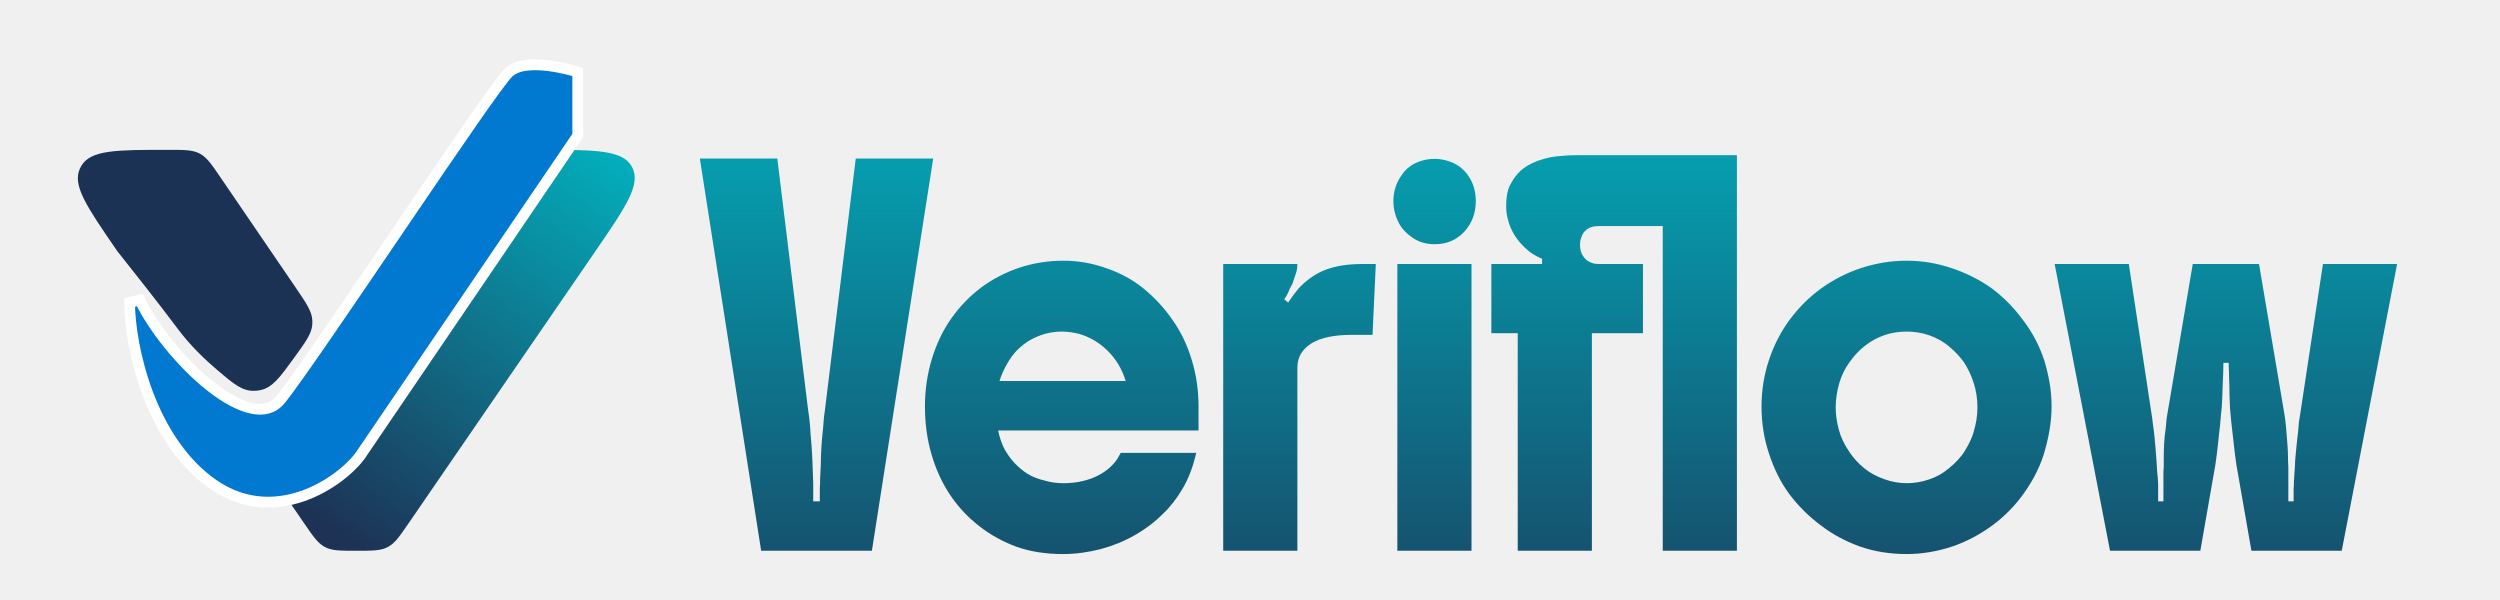
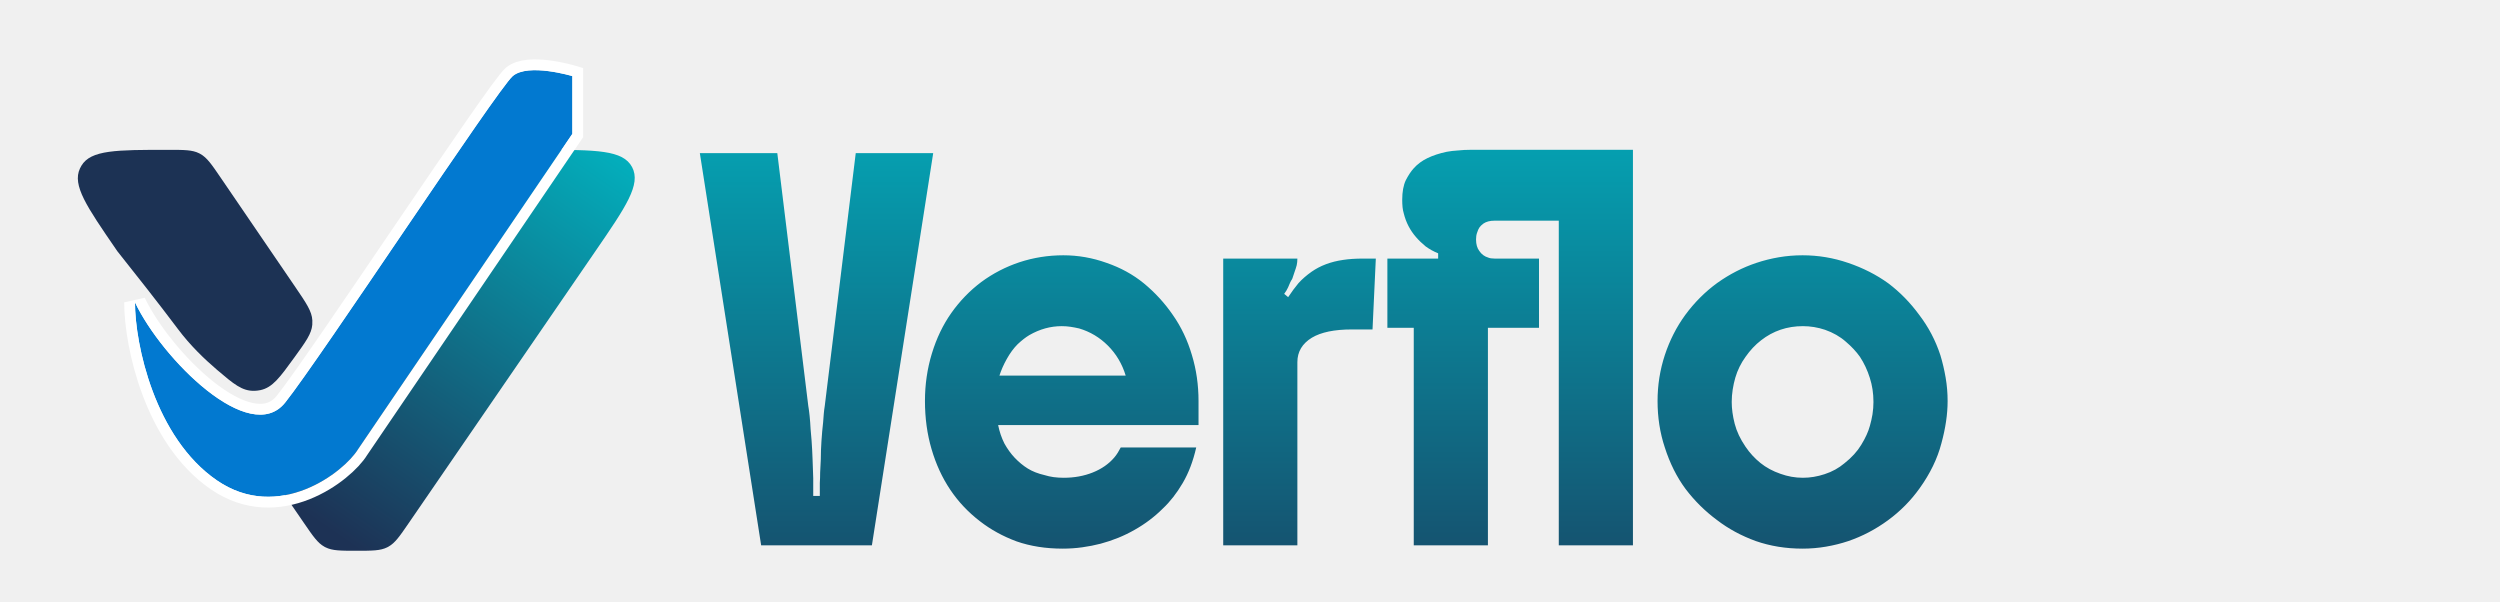
- <svg xmlns="http://www.w3.org/2000/svg" width="463" height="111" viewBox="0 0 463 111" fill="none">
-   <path d="M75.676 96.906C74.002 99.344 73.165 100.563 71.927 101.249C71.853 101.29 71.778 101.329 71.702 101.367C70.436 102 68.957 102 65.999 102C63.042 102 61.563 102 60.297 101.367C60.221 101.329 60.146 101.29 60.072 101.249C58.834 100.563 57.997 99.344 56.323 96.906L52.059 90.696C49.364 86.771 48.017 84.809 48.191 82.683C48.205 82.522 48.224 82.362 48.25 82.203C48.595 80.097 50.376 78.519 53.938 75.362L62.89 67.428C63.398 66.977 64.186 67.075 64.569 67.636C65.016 68.291 65.984 68.291 66.431 67.636L90.073 32.986C91.822 30.422 92.697 29.14 94.013 28.445C95.328 27.75 96.88 27.75 99.985 27.75H100.362C110.375 27.75 115.382 27.75 117.069 30.955C118.756 34.16 115.922 38.287 110.255 46.542L75.676 96.906Z" fill="url(#paint0_linear_10_127)" />
-   <path d="M33 61C35.154 63.873 37.76 66.423 40.215 68.512C43.299 71.136 44.841 72.448 47.146 72.381C47.468 72.372 47.906 72.32 48.221 72.252C50.477 71.773 51.821 69.919 54.508 66.213C56.635 63.278 57.699 61.81 57.836 60.136C57.857 59.868 57.861 59.599 57.847 59.331C57.758 57.654 56.737 56.157 54.694 53.163L40.85 32.875C39.176 30.421 38.339 29.194 37.096 28.504C37.023 28.464 36.95 28.425 36.876 28.388C35.605 27.75 34.12 27.75 31.149 27.75C21.586 27.75 16.804 27.75 15.065 30.712C14.971 30.872 14.884 31.036 14.806 31.204C13.348 34.314 16.055 38.257 21.468 46.141L21.75 46.552C24.774 50.342 29.35 56.133 33 61Z" fill="#1C3254" />
-   <path d="M97.79 12.06C99.064 11.935 100.438 12.021 101.679 12.18C102.925 12.34 104.074 12.578 104.908 12.776C105.326 12.876 105.668 12.966 105.906 13.031C106.026 13.064 106.12 13.09 106.185 13.108C106.217 13.118 106.242 13.126 106.26 13.131C106.268 13.133 106.275 13.135 106.28 13.137C106.283 13.137 106.285 13.138 106.286 13.139H106.288L106.289 13.14L107 13.354V25.097L106.827 25.352L67.145 83.748C65.701 86.084 61.852 89.597 56.919 91.549C51.901 93.534 45.635 93.949 39.568 89.767C33.609 85.659 29.727 79.168 27.336 72.792C24.943 66.412 24 60.031 24 56L25.903 55.57C28.333 60.672 33.55 67.247 38.949 71.512C41.654 73.648 44.315 75.132 46.62 75.619C48.864 76.093 50.688 75.621 52.036 73.927C55.278 69.853 65.062 55.407 74.439 41.602C79.118 34.715 83.685 28.002 87.262 22.856C89.049 20.284 90.594 18.098 91.783 16.475C92.377 15.664 92.888 14.986 93.298 14.47C93.688 13.978 94.04 13.565 94.302 13.339C95.246 12.525 96.538 12.184 97.79 12.06Z" fill="#0279D0" stroke="white" stroke-width="2" />
-   <path d="M143.956 29.358L149.694 76.179C149.775 76.626 149.857 77.237 149.938 78.01C150.019 78.783 150.08 79.597 150.121 80.452C150.202 81.266 150.263 81.978 150.304 82.588C150.386 83.728 150.447 84.888 150.487 86.068C150.528 87.248 150.569 88.408 150.609 89.547C150.609 90.117 150.609 90.666 150.609 91.195V92.844H151.83C151.83 91.907 151.83 91.114 151.83 90.463C151.871 89.812 151.891 89.16 151.891 88.509C151.932 87.858 151.973 87.044 152.013 86.068C152.013 85.01 152.054 83.87 152.135 82.649C152.217 81.428 152.319 80.289 152.441 79.231C152.481 78.702 152.522 78.173 152.563 77.644C152.603 77.155 152.665 76.667 152.746 76.179L158.484 29.358H172.829L161.475 102H140.965L129.61 29.358H143.956ZM221.967 75.263V79.719H184.853C185.097 80.94 185.484 82.079 186.013 83.138C186.582 84.155 187.213 85.03 187.905 85.762C188.678 86.576 189.492 87.248 190.347 87.777C191.201 88.306 192.239 88.713 193.46 88.998C193.989 89.16 194.538 89.283 195.108 89.364C195.719 89.445 196.349 89.486 197.001 89.486C198.954 89.486 200.745 89.16 202.372 88.509C204 87.858 205.323 86.943 206.34 85.762C206.584 85.478 206.808 85.172 207.012 84.847C207.215 84.521 207.398 84.196 207.561 83.87H221.54C220.97 86.393 220.136 88.591 219.037 90.463C217.938 92.335 216.718 93.902 215.375 95.163C213.828 96.71 212.078 98.032 210.125 99.131C208.212 100.23 206.116 101.084 203.837 101.695C202.739 101.98 201.599 102.203 200.419 102.366C199.239 102.529 198.038 102.61 196.817 102.61C193.684 102.61 190.835 102.163 188.271 101.267C185.748 100.331 183.49 99.09 181.495 97.544C177.141 94.207 174.15 89.751 172.522 84.175C171.708 81.408 171.301 78.437 171.301 75.263C171.301 72.211 171.729 69.281 172.583 66.473C173.438 63.665 174.638 61.162 176.185 58.964C177.772 56.726 179.623 54.813 181.74 53.226C183.897 51.639 186.257 50.418 188.821 49.564C191.425 48.709 194.131 48.282 196.939 48.282C199.666 48.282 202.332 48.75 204.936 49.686C207.541 50.581 209.84 51.843 211.834 53.47C213.91 55.18 215.7 57.133 217.206 59.331C218.752 61.528 219.933 64.011 220.746 66.778C221.56 69.464 221.967 72.292 221.967 75.263ZM185.097 70.563H208.477C207.826 68.406 206.727 66.554 205.18 65.008C203.675 63.502 201.904 62.444 199.87 61.833C199.341 61.711 198.811 61.61 198.282 61.528C197.753 61.447 197.204 61.406 196.634 61.406C194.559 61.406 192.565 61.956 190.652 63.054C189.96 63.461 189.228 64.031 188.454 64.763C187.722 65.496 187.05 66.412 186.44 67.51C185.87 68.528 185.423 69.545 185.097 70.563ZM226.538 48.892H240.273C240.273 49.34 240.233 49.747 240.151 50.113C240.07 50.439 239.927 50.886 239.724 51.456C239.52 52.066 239.398 52.433 239.358 52.555C239.317 52.677 239.235 52.819 239.113 52.982C239.032 53.104 238.849 53.511 238.564 54.203C238.361 54.651 238.116 55.058 237.831 55.424L238.564 56.034C239.215 55.058 239.846 54.203 240.456 53.47C241.107 52.738 241.921 52.026 242.898 51.334C244.526 50.194 246.479 49.462 248.758 49.136C249.816 48.974 251.037 48.892 252.421 48.892H254.802L254.191 62.017H250.345C247.13 62.017 244.668 62.525 242.959 63.543C241.169 64.641 240.273 66.147 240.273 68.06V102H226.538V48.892ZM258.789 102V48.892H272.524V102H258.789ZM258.056 37.233C258.056 35.483 258.545 33.916 259.521 32.532C259.928 31.881 260.457 31.312 261.109 30.823C261.8 30.335 262.513 29.989 263.245 29.786C264.018 29.541 264.832 29.419 265.687 29.419C266.501 29.419 267.294 29.541 268.068 29.786C268.841 29.989 269.573 30.335 270.265 30.823C271.567 31.8 272.463 33.082 272.951 34.669C273.195 35.483 273.317 36.338 273.317 37.233C273.317 39.471 272.605 41.364 271.181 42.91C269.756 44.456 267.925 45.23 265.687 45.23C263.937 45.23 262.431 44.721 261.17 43.703C260.518 43.215 259.969 42.666 259.521 42.055C259.074 41.404 258.708 40.631 258.423 39.736C258.178 38.962 258.056 38.128 258.056 37.233ZM281.082 102V61.711H276.198V48.892H285.599V47.916C284.785 47.59 284.012 47.163 283.279 46.634C282.587 46.064 281.997 45.494 281.509 44.924C280.41 43.663 279.657 42.218 279.25 40.59C279.128 40.183 279.047 39.776 279.006 39.369C278.966 38.922 278.945 38.474 278.945 38.026C278.945 36.521 279.169 35.3 279.617 34.364C280.105 33.428 280.593 32.695 281.082 32.166C281.774 31.393 282.628 30.762 283.646 30.274C284.663 29.786 285.843 29.399 287.186 29.114C287.837 28.992 288.529 28.911 289.262 28.87C289.994 28.788 290.767 28.748 291.581 28.748H321.676V102H307.941V41.872H296.037C295.183 41.872 294.491 42.055 293.962 42.422C293.636 42.666 293.392 42.91 293.229 43.154C293.067 43.398 292.924 43.724 292.802 44.131C292.68 44.456 292.619 44.863 292.619 45.352C292.619 46.247 292.822 46.959 293.229 47.488C293.636 48.099 294.186 48.506 294.878 48.709C295.162 48.831 295.549 48.892 296.037 48.892H304.278V61.711H294.817V102H281.082ZM353.094 102.61C350.001 102.61 347.112 102.142 344.426 101.206C341.74 100.23 339.339 98.927 337.223 97.3C335.025 95.672 333.092 93.759 331.424 91.562C329.796 89.364 328.514 86.8 327.578 83.87C326.682 81.184 326.235 78.315 326.235 75.263C326.235 72.333 326.682 69.504 327.578 66.778C328.473 64.051 329.735 61.569 331.362 59.331C333.072 57.011 335.045 55.037 337.284 53.409C339.563 51.782 341.984 50.54 344.548 49.686C345.891 49.238 347.274 48.892 348.699 48.648C350.123 48.404 351.588 48.282 353.094 48.282C355.983 48.282 358.791 48.75 361.518 49.686C364.285 50.622 366.768 51.883 368.965 53.47C371.122 55.098 373.035 57.052 374.703 59.331C376.413 61.569 377.715 64.051 378.61 66.778C379.017 68.121 379.343 69.504 379.587 70.929C379.831 72.353 379.953 73.798 379.953 75.263C379.953 77.705 379.566 80.33 378.793 83.138C378.061 85.946 376.718 88.713 374.764 91.439C373.137 93.718 371.183 95.692 368.904 97.361C366.625 99.029 364.184 100.311 361.579 101.206C360.236 101.654 358.852 102 357.428 102.244C356.004 102.488 354.559 102.61 353.094 102.61ZM353.155 89.486C354.498 89.486 355.841 89.262 357.184 88.815C358.568 88.367 359.788 87.695 360.846 86.8C362.189 85.742 363.227 84.603 363.96 83.382C364.733 82.12 365.262 80.96 365.547 79.902C365.75 79.21 365.913 78.498 366.035 77.766C366.157 76.993 366.218 76.219 366.218 75.446C366.218 73.859 365.994 72.374 365.547 70.99C365.099 69.566 364.489 68.263 363.716 67.083C363.024 66.106 362.149 65.17 361.091 64.275C360.033 63.339 358.751 62.607 357.245 62.078C355.902 61.63 354.539 61.406 353.155 61.406C350.225 61.406 347.641 62.281 345.402 64.031C344.344 64.845 343.388 65.862 342.533 67.083C341.679 68.263 341.048 69.545 340.641 70.929C340.438 71.621 340.275 72.353 340.153 73.126C340.031 73.9 339.97 74.673 339.97 75.446C339.97 76.708 340.153 78.051 340.519 79.475C340.885 80.899 341.557 82.324 342.533 83.748C343.307 84.888 344.222 85.885 345.28 86.739C346.338 87.594 347.58 88.265 349.004 88.754C350.347 89.242 351.731 89.486 353.155 89.486ZM409.944 88.021L407.502 102H390.776L380.521 48.892H394.255L398.467 76.667C398.549 77.115 398.63 77.725 398.712 78.498C398.834 79.272 398.935 80.085 399.017 80.94C399.098 81.754 399.159 82.425 399.2 82.954C399.281 83.89 399.342 84.684 399.383 85.335C399.424 85.986 399.464 86.637 399.505 87.288C399.587 87.94 399.648 88.733 399.688 89.669C399.688 90.239 399.688 90.788 399.688 91.317V92.844H400.665V87.899C400.665 87.411 400.685 86.922 400.726 86.434C400.726 85.946 400.726 85.457 400.726 84.969C400.726 84.033 400.746 83.138 400.787 82.283C400.828 81.388 400.929 80.391 401.092 79.292C401.133 78.844 401.174 78.397 401.214 77.949C401.255 77.501 401.316 77.074 401.397 76.667L406.098 48.892H418.368L423.068 76.667C423.19 77.359 423.292 78.173 423.373 79.109C423.455 80.004 423.536 81.001 423.617 82.1C423.699 83.076 423.739 84.033 423.739 84.969C423.739 85.457 423.76 85.946 423.8 86.434C423.8 86.922 423.8 87.411 423.8 87.899V92.844H424.777C424.777 91.826 424.777 91.073 424.777 90.585C424.818 90.097 424.838 89.588 424.838 89.059C424.879 88.489 424.94 87.594 425.021 86.373C425.021 85.844 425.062 85.172 425.143 84.358C425.225 83.504 425.306 82.67 425.388 81.856C425.469 81.001 425.55 80.289 425.632 79.719C425.672 79.19 425.713 78.681 425.754 78.193C425.835 77.664 425.917 77.155 425.998 76.667L430.21 48.892H443.945L433.689 102H416.964L414.522 88.021C414.278 86.8 414.074 85.498 413.911 84.114C413.749 82.731 413.586 81.306 413.423 79.841C413.26 78.539 413.118 77.115 412.996 75.568C412.914 73.981 412.874 72.516 412.874 71.173C412.833 70.522 412.813 69.83 412.813 69.098C412.772 68.446 412.752 67.816 412.752 67.205H411.775C411.775 68.182 411.734 69.464 411.653 71.051C411.612 72.638 411.551 74.103 411.47 75.446C411.348 76.504 411.266 77.338 411.225 77.949C411.185 78.559 411.124 79.129 411.042 79.658C411.002 80.146 410.941 80.737 410.859 81.428C410.778 82.079 410.676 82.975 410.554 84.114C410.391 85.498 410.188 86.8 409.944 88.021Z" fill="url(#paint1_linear_10_127)" />
+ <svg xmlns="http://www.w3.org/2000/svg" xmlns:xlink="http://www.w3.org/1999/xlink" width="341" height="82" viewBox="0 0 341 82" fill="none">
+   <path d="M55.736 71.371C54.503 73.167 53.886 74.065 52.974 74.57C52.919 74.6 52.864 74.629 52.809 74.657C51.876 75.123 50.787 75.123 48.608 75.123C46.43 75.123 45.341 75.123 44.409 74.657C44.353 74.629 44.298 74.6 44.243 74.57C43.331 74.065 42.715 73.167 41.482 71.371L38.341 66.797C36.357 63.907 35.365 62.462 35.493 60.896C35.503 60.778 35.517 60.66 35.536 60.543C35.79 58.992 37.102 57.829 39.726 55.504L46.319 49.661C46.693 49.329 47.273 49.401 47.555 49.814C47.885 50.297 48.597 50.297 48.926 49.814L66.338 24.295C67.627 22.406 68.272 21.461 69.24 20.95C70.209 20.438 71.352 20.438 73.639 20.438H73.917C81.291 20.438 84.979 20.438 86.221 22.799C87.464 25.159 85.377 28.199 81.203 34.278L55.736 71.371Z" fill="url(#paint0_linear_13_37)" />
+   <path d="M24.305 44.927C25.891 47.042 27.81 48.92 29.618 50.459C31.89 52.392 33.026 53.358 34.723 53.309C34.96 53.302 35.283 53.264 35.515 53.214C37.176 52.861 38.166 51.496 40.145 48.766C41.712 46.604 42.495 45.523 42.596 44.291C42.612 44.093 42.615 43.895 42.604 43.697C42.539 42.462 41.786 41.36 40.282 39.154L30.086 24.212C28.853 22.405 28.236 21.502 27.321 20.993C27.268 20.964 27.214 20.935 27.159 20.908C26.223 20.438 25.13 20.438 22.942 20.438C15.898 20.438 12.376 20.438 11.095 22.619C11.026 22.737 10.963 22.858 10.905 22.982C9.831 25.273 11.824 28.176 15.811 33.983L16.019 34.285C18.246 37.077 21.616 41.342 24.305 44.927Z" fill="#1C3254" />
+   <use xlink:href="#stroke0_13_37" fill="#0279D0" />
+   <mask id="stroke1_13_37" maskUnits="userSpaceOnUse" x="16.413" y="7.574" width="64" height="62" fill="black">
+     <rect fill="white" x="16.413" y="7.574" width="64" height="62" />
+     <use xlink:href="#stroke0_13_37" />
+   </mask>
+   <path d="M18.413 41.244C22.095 48.977 34.08 60.964 38.901 54.906C43.721 48.848 67.825 12.199 69.934 10.382C72.043 8.565 78.069 10.382 78.069 10.382V18.257L48.843 61.267C46.935 64.396 37.997 71.322 29.561 65.507C21.124 59.691 18.413 46.999 18.413 41.244Z" stroke-width="2.946" stroke="white" mask="url(#stroke1_13_37)" />
+   <path d="M106.024 20.884L110.25 55.367C110.31 55.697 110.37 56.146 110.43 56.716C110.49 57.285 110.534 57.885 110.564 58.514C110.624 59.114 110.669 59.638 110.699 60.088C110.759 60.927 110.804 61.781 110.834 62.65C110.864 63.52 110.894 64.374 110.924 65.213C110.924 65.633 110.924 66.037 110.924 66.427V67.641H111.823C111.823 66.951 111.823 66.367 111.823 65.887C111.853 65.408 111.868 64.928 111.868 64.449C111.898 63.969 111.928 63.37 111.958 62.65C111.958 61.871 111.988 61.032 112.048 60.133C112.108 59.233 112.183 58.394 112.273 57.615C112.303 57.225 112.333 56.836 112.363 56.446C112.393 56.086 112.438 55.727 112.498 55.367L116.724 20.884H127.289L118.927 74.385H103.821L95.458 20.884H106.024ZM163.479 54.693V57.975H136.144C136.324 58.874 136.609 59.713 136.999 60.492C137.418 61.242 137.883 61.886 138.392 62.425C138.962 63.025 139.561 63.52 140.191 63.909C140.82 64.299 141.584 64.599 142.484 64.808C142.873 64.928 143.278 65.018 143.698 65.078C144.147 65.138 144.612 65.168 145.091 65.168C146.53 65.168 147.849 64.928 149.048 64.449C150.247 63.969 151.221 63.295 151.97 62.425C152.15 62.216 152.315 61.991 152.464 61.751C152.614 61.511 152.749 61.272 152.869 61.032H163.165C162.745 62.89 162.131 64.509 161.321 65.887C160.512 67.266 159.613 68.42 158.624 69.349C157.485 70.488 156.196 71.462 154.757 72.272C153.349 73.081 151.805 73.71 150.127 74.16C149.317 74.37 148.478 74.534 147.609 74.654C146.74 74.774 145.856 74.834 144.956 74.834C142.649 74.834 140.55 74.504 138.662 73.845C136.804 73.156 135.14 72.242 133.672 71.103C130.465 68.645 128.262 65.363 127.063 61.257C126.463 59.218 126.164 57.031 126.164 54.693C126.164 52.445 126.478 50.287 127.108 48.219C127.737 46.151 128.621 44.307 129.76 42.689C130.929 41.04 132.293 39.632 133.852 38.463C135.44 37.294 137.179 36.395 139.067 35.765C140.985 35.136 142.978 34.821 145.046 34.821C147.054 34.821 149.018 35.166 150.936 35.855C152.854 36.514 154.548 37.444 156.016 38.642C157.545 39.901 158.864 41.34 159.973 42.959C161.112 44.577 161.981 46.405 162.58 48.443C163.18 50.422 163.479 52.505 163.479 54.693ZM136.324 51.231H153.543C153.064 49.642 152.255 48.279 151.116 47.14C150.007 46.031 148.703 45.251 147.204 44.802C146.815 44.712 146.425 44.637 146.035 44.577C145.646 44.517 145.241 44.487 144.822 44.487C143.293 44.487 141.824 44.892 140.416 45.701C139.906 46.001 139.367 46.42 138.797 46.96C138.258 47.499 137.763 48.174 137.313 48.983C136.894 49.732 136.564 50.481 136.324 51.231ZM166.846 35.27H176.962C176.962 35.6 176.932 35.9 176.872 36.17C176.812 36.41 176.707 36.739 176.557 37.159C176.407 37.608 176.317 37.878 176.287 37.968C176.257 38.058 176.197 38.163 176.107 38.283C176.047 38.373 175.913 38.672 175.703 39.182C175.553 39.512 175.373 39.811 175.163 40.081L175.703 40.531C176.182 39.811 176.647 39.182 177.097 38.642C177.576 38.103 178.176 37.578 178.895 37.069C180.094 36.23 181.532 35.69 183.211 35.45C183.99 35.331 184.889 35.27 185.908 35.27H187.662L187.212 44.937H184.38C182.012 44.937 180.199 45.311 178.94 46.061C177.621 46.87 176.962 47.979 176.962 49.388V74.385H166.846V35.27ZM192.836 74.385V44.712H189.239V35.27H196.163V34.551C195.563 34.311 194.994 33.997 194.454 33.607C193.945 33.188 193.51 32.768 193.151 32.348C192.341 31.419 191.787 30.355 191.487 29.156C191.397 28.857 191.337 28.557 191.307 28.257C191.277 27.927 191.262 27.598 191.262 27.268C191.262 26.159 191.427 25.26 191.757 24.57C192.117 23.881 192.476 23.341 192.836 22.952C193.345 22.382 193.975 21.918 194.724 21.558C195.473 21.198 196.343 20.914 197.332 20.704C197.811 20.614 198.321 20.554 198.86 20.524C199.4 20.464 199.969 20.434 200.569 20.434H222.733V74.385H212.618V30.1H203.851C203.221 30.1 202.712 30.235 202.322 30.505C202.082 30.685 201.903 30.865 201.783 31.044C201.663 31.224 201.558 31.464 201.468 31.764C201.378 32.004 201.333 32.303 201.333 32.663C201.333 33.322 201.483 33.847 201.783 34.236C202.082 34.686 202.487 34.986 202.997 35.136C203.206 35.226 203.491 35.27 203.851 35.27H209.92V44.712H202.952V74.385H192.836ZM245.873 74.834C243.595 74.834 241.467 74.489 239.489 73.8C237.511 73.081 235.742 72.122 234.184 70.923C232.565 69.724 231.142 68.315 229.913 66.697C228.714 65.078 227.77 63.19 227.08 61.032C226.421 59.054 226.091 56.941 226.091 54.693C226.091 52.535 226.421 50.452 227.08 48.443C227.74 46.435 228.669 44.607 229.868 42.959C231.127 41.25 232.58 39.796 234.229 38.597C235.907 37.399 237.691 36.484 239.579 35.855C240.568 35.525 241.587 35.27 242.636 35.091C243.685 34.911 244.764 34.821 245.873 34.821C248.001 34.821 250.069 35.166 252.077 35.855C254.115 36.544 255.944 37.474 257.562 38.642C259.151 39.841 260.559 41.28 261.788 42.959C263.047 44.607 264.006 46.435 264.666 48.443C264.965 49.432 265.205 50.452 265.385 51.501C265.565 52.55 265.655 53.614 265.655 54.693C265.655 56.491 265.37 58.424 264.801 60.492C264.261 62.56 263.272 64.599 261.833 66.607C260.634 68.285 259.196 69.739 257.517 70.968C255.839 72.197 254.04 73.141 252.122 73.8C251.133 74.13 250.114 74.385 249.065 74.564C248.016 74.744 246.952 74.834 245.873 74.834ZM245.918 65.168C246.907 65.168 247.896 65.003 248.885 64.674C249.904 64.344 250.803 63.849 251.583 63.19C252.572 62.41 253.336 61.571 253.876 60.672C254.445 59.743 254.835 58.889 255.045 58.109C255.194 57.6 255.314 57.075 255.404 56.536C255.494 55.967 255.539 55.397 255.539 54.828C255.539 53.659 255.374 52.565 255.045 51.546C254.715 50.496 254.265 49.537 253.696 48.668C253.186 47.949 252.542 47.26 251.763 46.6C250.983 45.911 250.039 45.371 248.93 44.982C247.941 44.652 246.937 44.487 245.918 44.487C243.76 44.487 241.857 45.132 240.208 46.42C239.429 47.02 238.725 47.769 238.095 48.668C237.466 49.537 237.001 50.481 236.701 51.501C236.552 52.01 236.432 52.55 236.342 53.119C236.252 53.689 236.207 54.258 236.207 54.828C236.207 55.757 236.342 56.746 236.611 57.795C236.881 58.844 237.376 59.893 238.095 60.942C238.665 61.781 239.339 62.516 240.118 63.145C240.898 63.774 241.812 64.269 242.861 64.629C243.85 64.988 244.869 65.168 245.918 65.168Z" fill="url(#paint1_linear_13_37)" />
  <defs>
-     <linearGradient id="paint0_linear_10_127" x1="118" y1="28" x2="66.5" y2="102" gradientUnits="userSpaceOnUse">
+     <linearGradient id="paint0_linear_13_37" x1="86.907" y1="20.622" x2="48.977" y2="75.123" gradientUnits="userSpaceOnUse">
      <stop stop-color="#02B2BF" />
      <stop offset="1" stop-color="#1D3255" />
    </linearGradient>
-     <linearGradient id="paint1_linear_10_127" x1="129" y1="9" x2="129" y2="134.603" gradientUnits="userSpaceOnUse">
+     <linearGradient id="paint1_linear_13_37" x1="95.009" y1="6.385" x2="95.009" y2="98.891" gradientUnits="userSpaceOnUse">
      <stop stop-color="#01B2C0" />
      <stop offset="1" stop-color="#1C3254" />
    </linearGradient>
+     <path id="stroke0_13_37" d="M38.901 54.906C34.08 60.964 22.095 48.977 18.413 41.244C18.413 46.999 21.124 59.691 29.561 65.507C37.997 71.322 46.935 64.396 48.843 61.267L78.069 18.257V10.382C78.069 10.382 72.043 8.565 69.934 10.382C67.825 12.199 43.721 48.848 38.901 54.906Z" />
  </defs>
</svg>
